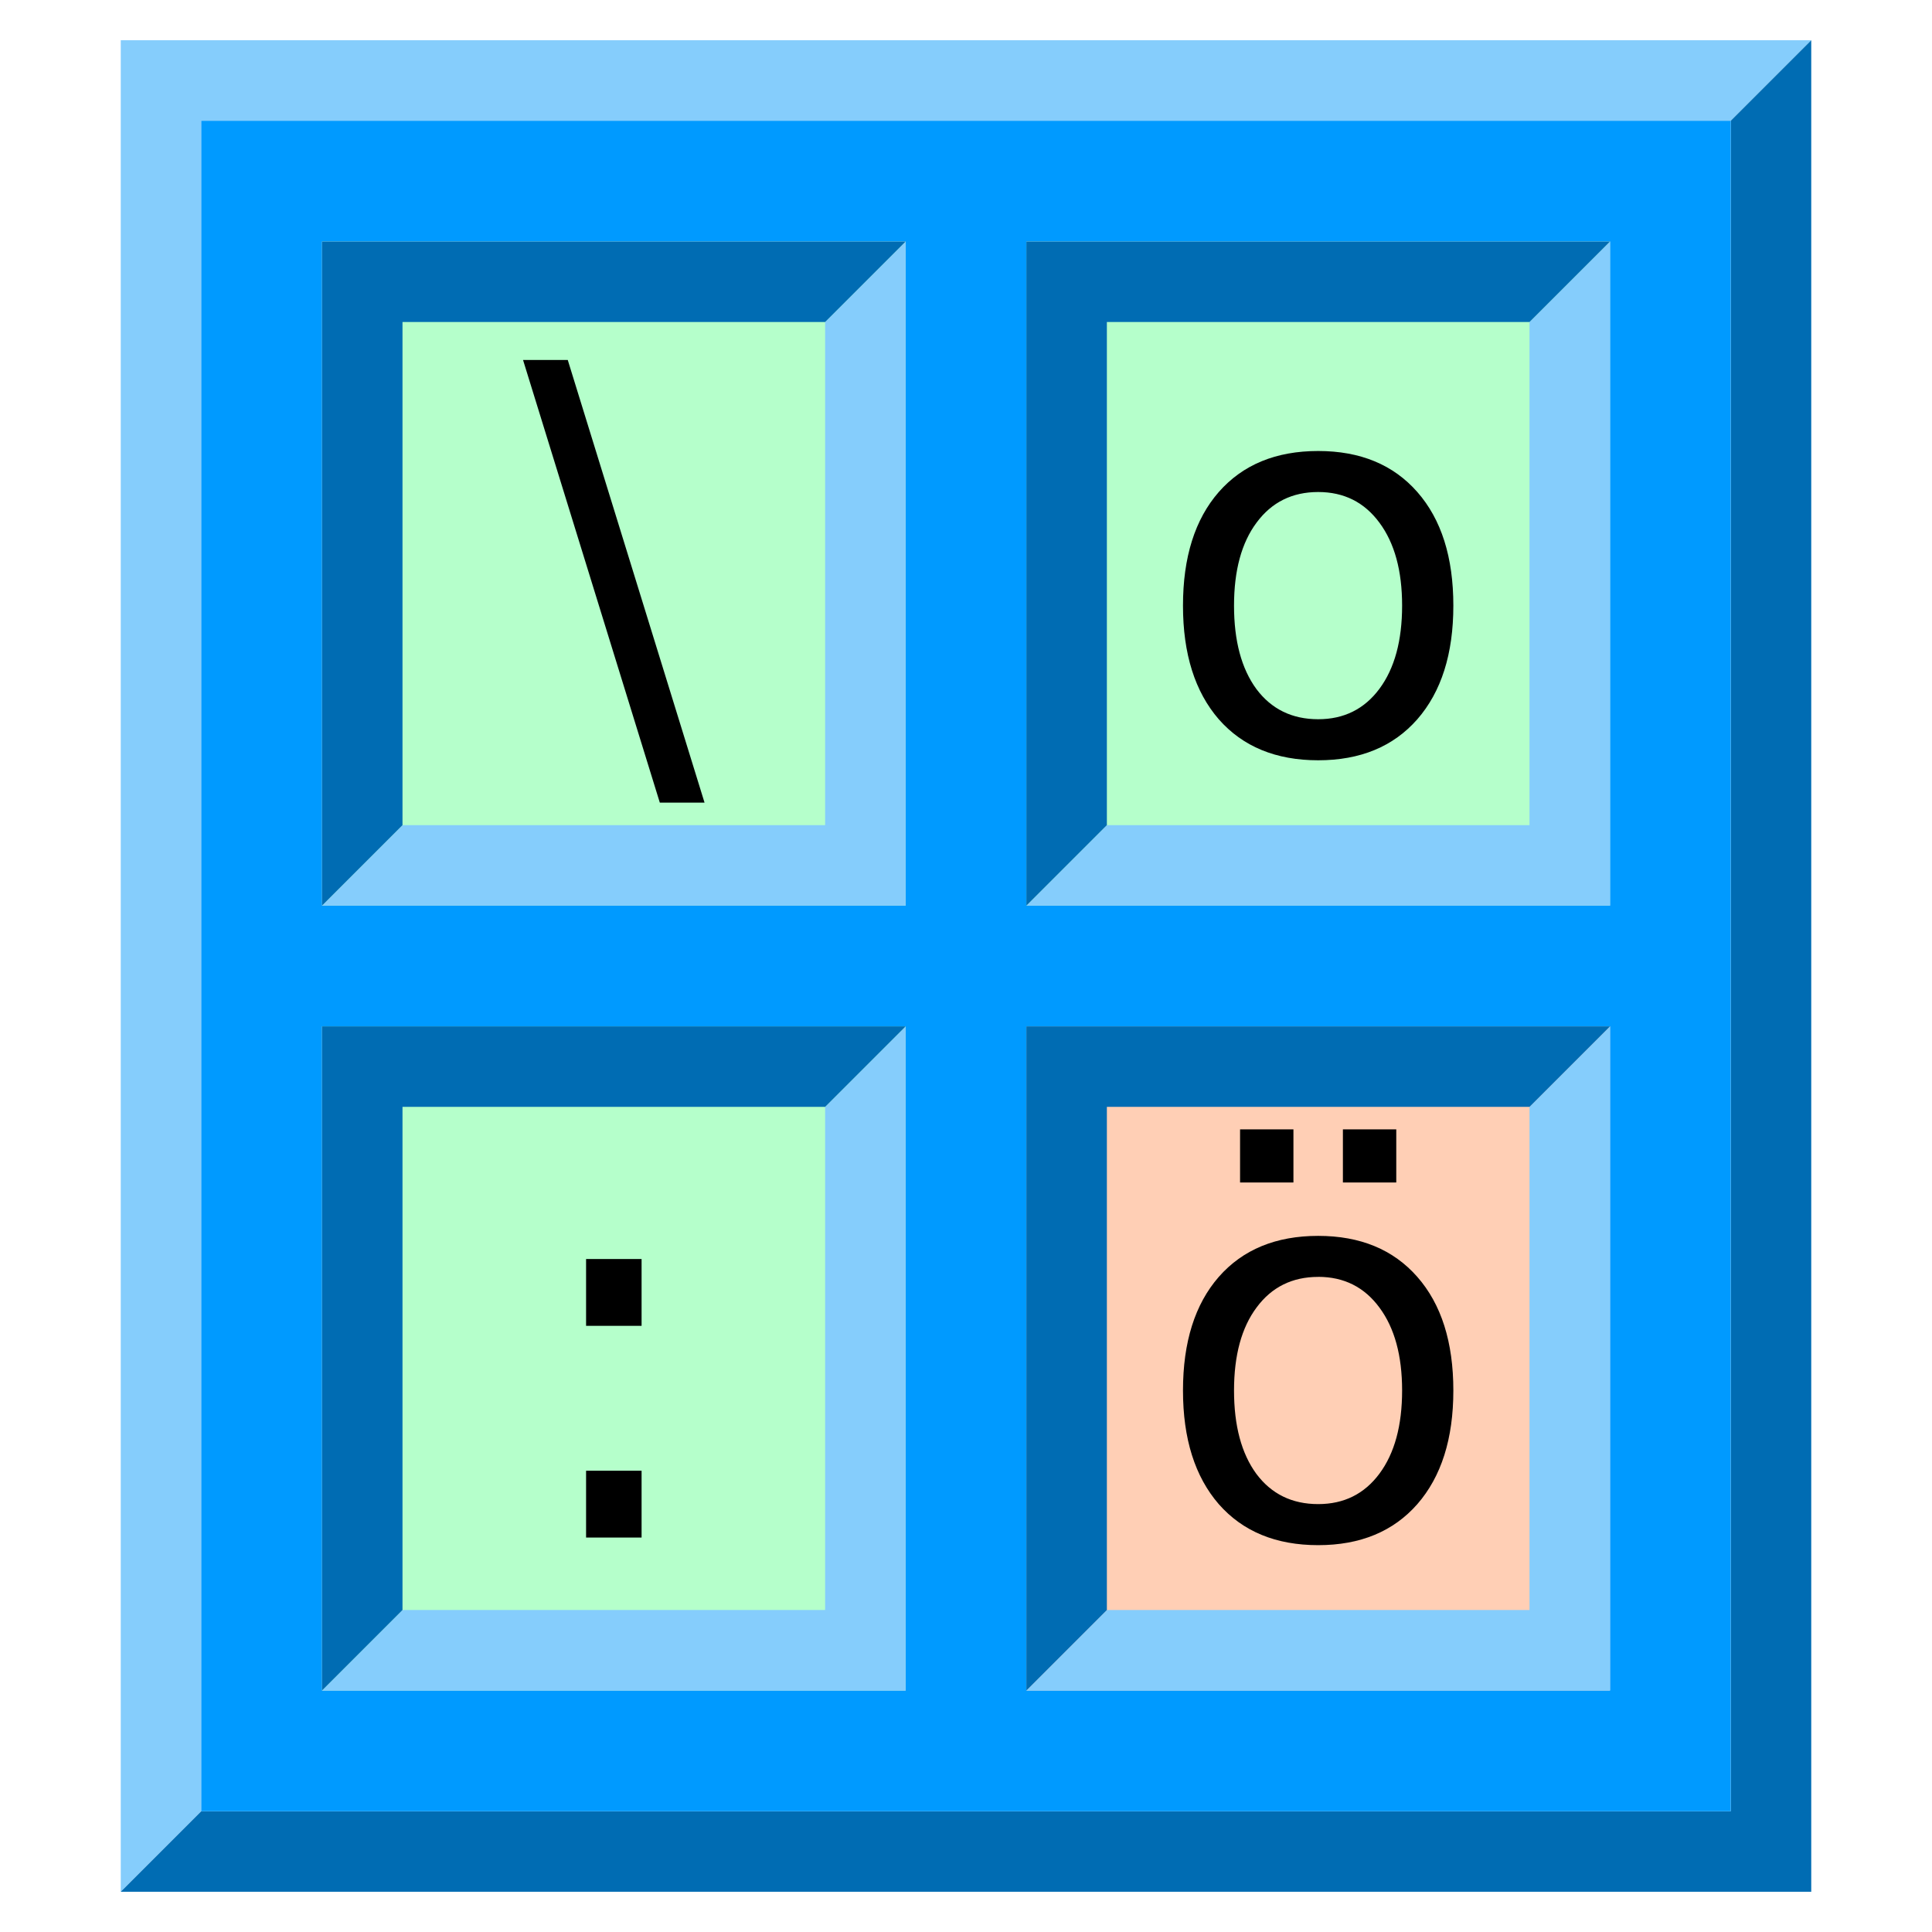
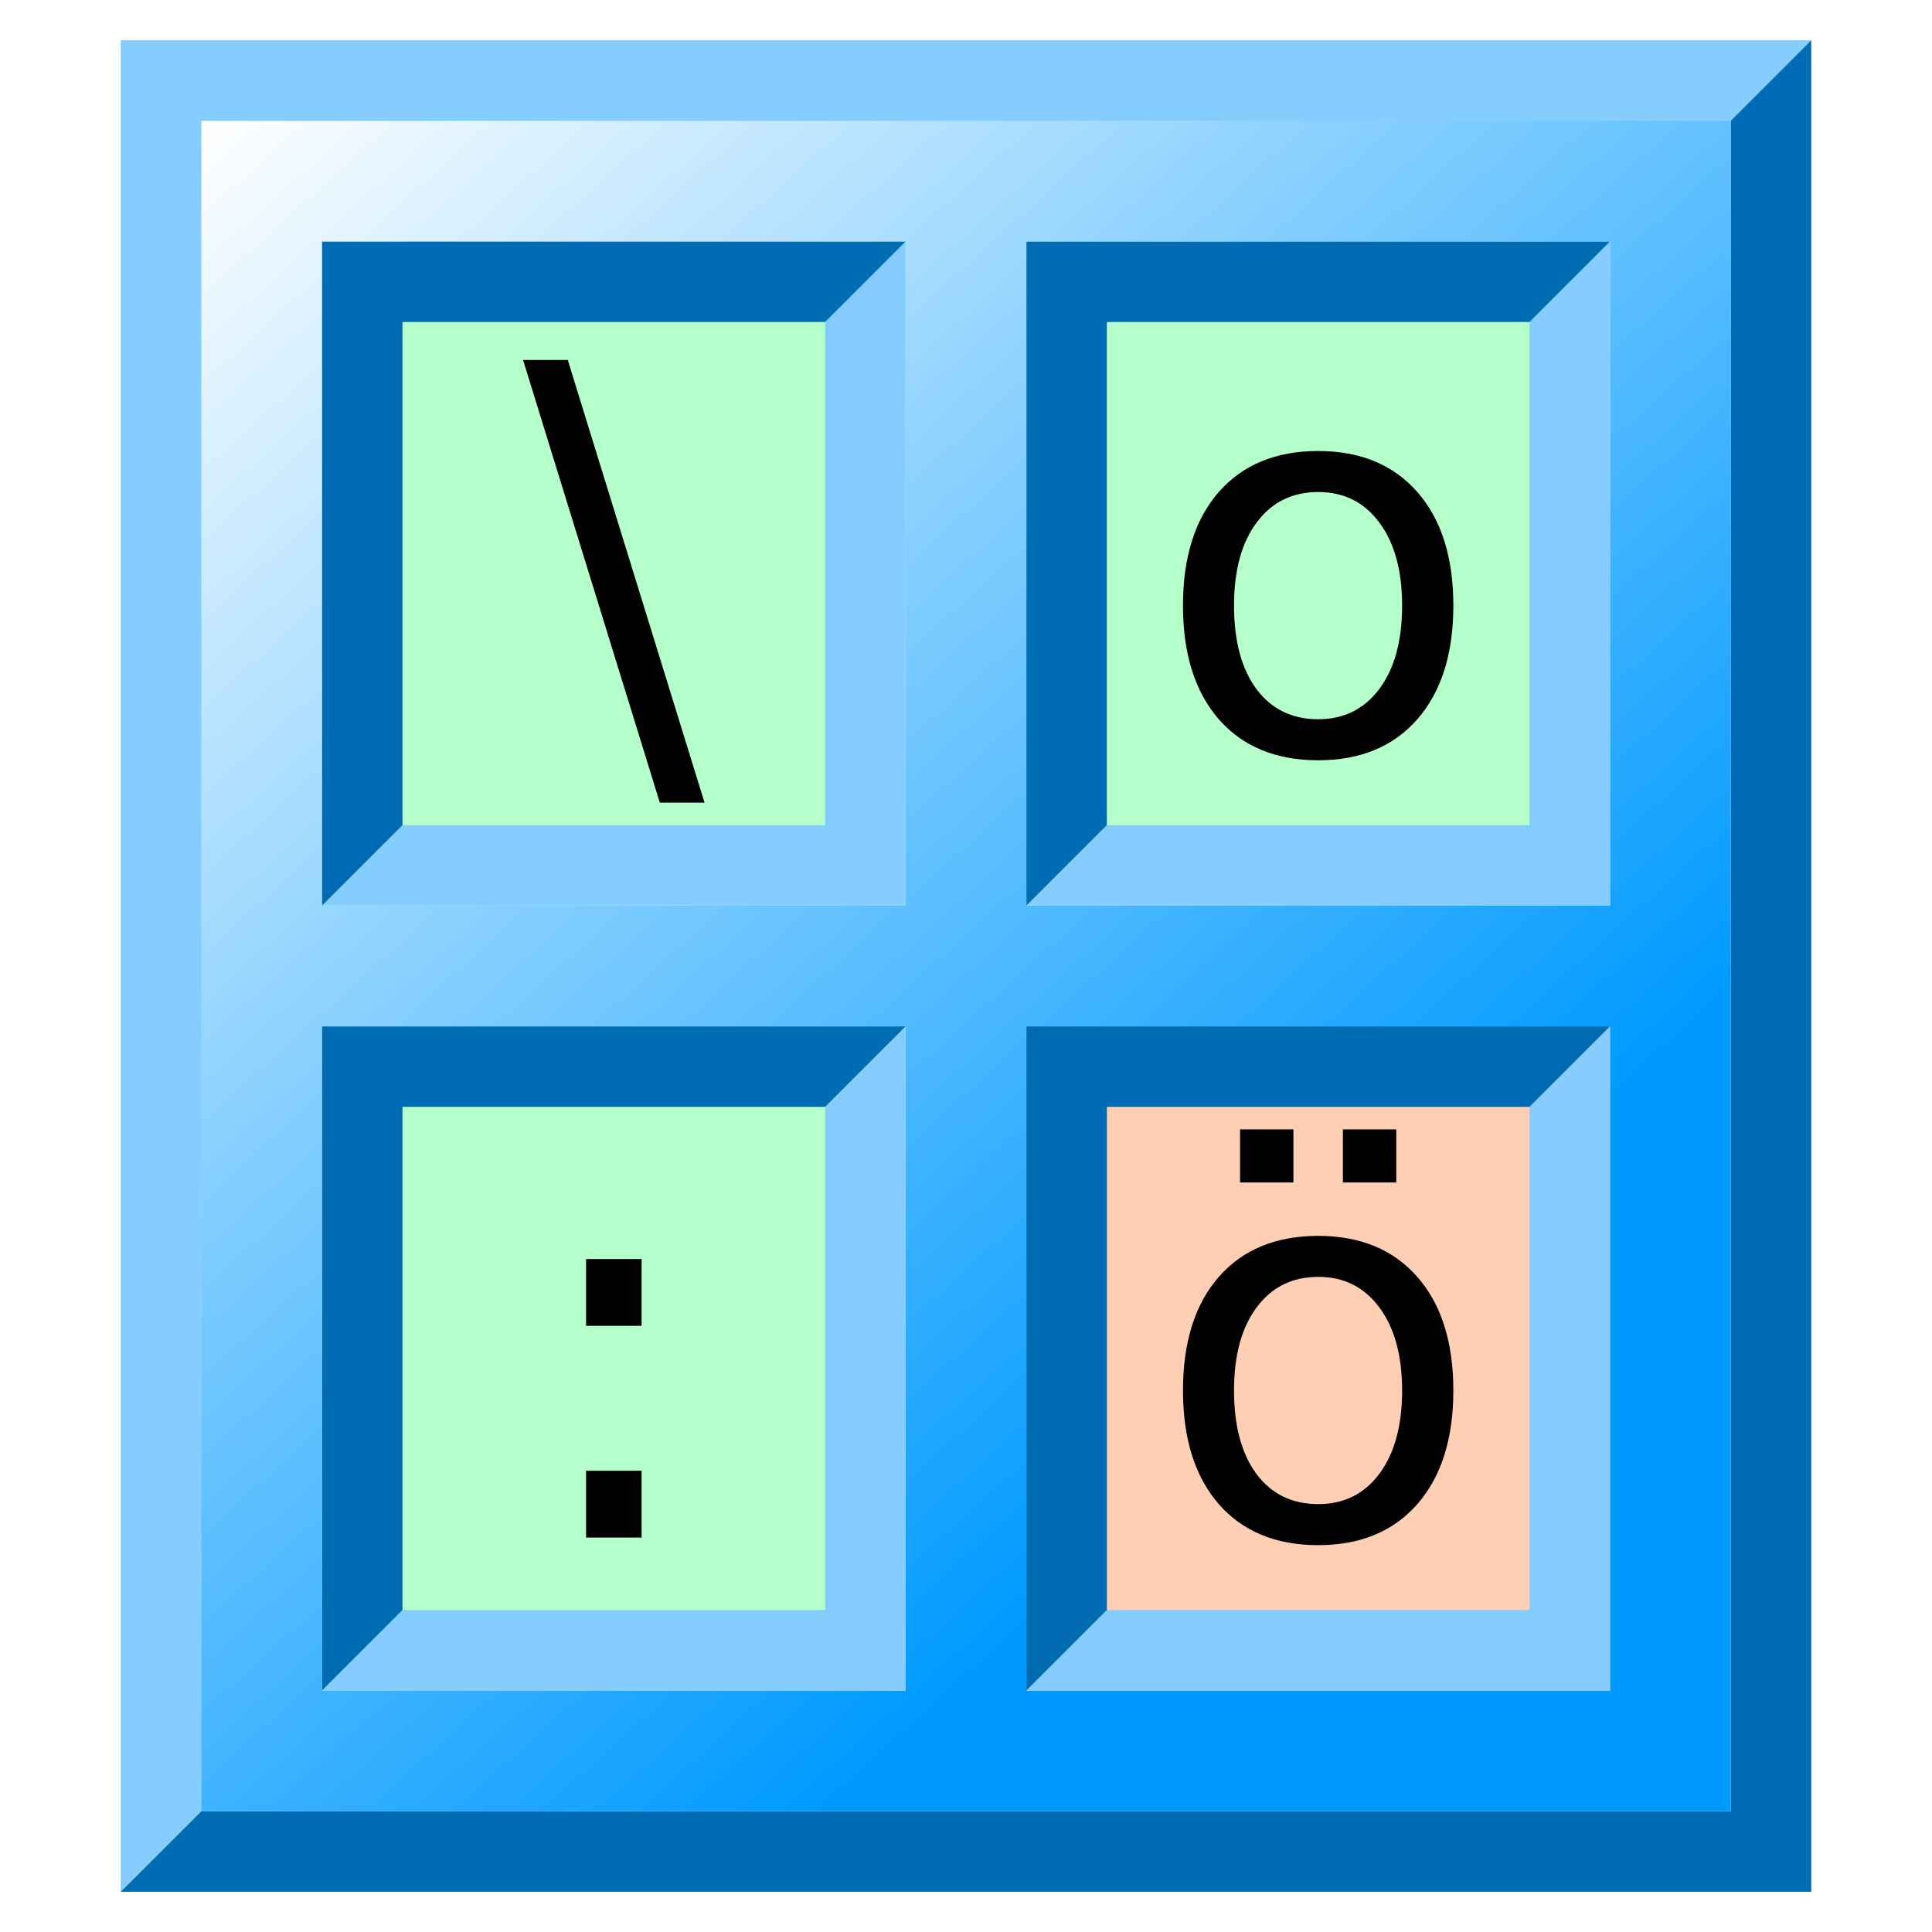
- <svg xmlns="http://www.w3.org/2000/svg" width="48" height="48" id="svg14" version="1.0">
+ <svg xmlns="http://www.w3.org/2000/svg" xmlns:xlink="http://www.w3.org/1999/xlink" width="48" height="48" id="svg14" version="1.0">
  <defs id="defs3">
+     <linearGradient id="linearGradient4211">
+       <stop style="stop-color:#ffffff;stop-opacity:1;" offset="0" id="stop4213" />
+       <stop style="stop-color:#ffffff;stop-opacity:0;" offset="1" id="stop4215" />
+     </linearGradient>
    <linearGradient id="linearGradient3186">
      <stop id="stop3188" offset="0" style="stop-color:#ff0000;stop-opacity:1;" />
      <stop id="stop3190" offset="1" style="stop-color:#fb4b12;stop-opacity:0.778;" />
    </linearGradient>
    <linearGradient id="linearGradient3174">
      <stop style="stop-color:#000000;stop-opacity:1;" offset="0" id="stop3176" />
      <stop style="stop-color:#000000;stop-opacity:0;" offset="1" id="stop3178" />
    </linearGradient>
    <linearGradient id="linearGradient4234">
      <stop id="stop4236" offset="0" style="stop-color:#c1e3ff;stop-opacity:1;" />
      <stop id="stop4238" offset="1" style="stop-color:#56ace5;stop-opacity:1;" />
    </linearGradient>
+     <linearGradient xlink:href="#linearGradient4211" id="linearGradient4217" x1="5" y1="3" x2="32.75" y2="33.75" gradientUnits="userSpaceOnUse" />
  </defs>
  <g id="layer1">
    <rect style="color:#000000;clip-rule:nonzero;display:inline;overflow:visible;visibility:visible;opacity:1;isolation:auto;mix-blend-mode:normal;color-interpolation:sRGB;color-interpolation-filters:linearRGB;solid-color:#000000;solid-opacity:1;fill:#ffcfb5;fill-opacity:1;fill-rule:nonzero;stroke:none;stroke-width:1;stroke-linecap:butt;stroke-linejoin:miter;stroke-miterlimit:4;stroke-dasharray:none;stroke-dashoffset:0;stroke-opacity:1;color-rendering:auto;image-rendering:auto;shape-rendering:auto;text-rendering:auto;enable-background:accumulate" id="rect5016-6" width="14.5" height="16.5" x="25.5" y="25.5" />
    <rect style="color:#000000;clip-rule:nonzero;display:inline;overflow:visible;visibility:visible;opacity:1;isolation:auto;mix-blend-mode:normal;color-interpolation:sRGB;color-interpolation-filters:linearRGB;solid-color:#000000;solid-opacity:1;fill:#b5ffcb;fill-opacity:1;fill-rule:nonzero;stroke:none;stroke-width:1;stroke-linecap:butt;stroke-linejoin:miter;stroke-miterlimit:4;stroke-dasharray:none;stroke-dashoffset:0;stroke-opacity:1;color-rendering:auto;image-rendering:auto;shape-rendering:auto;text-rendering:auto;enable-background:accumulate" id="rect5016" width="14.5" height="16.5" x="25.5" y="6" />
    <rect style="color:#000000;clip-rule:nonzero;display:inline;overflow:visible;visibility:visible;opacity:1;isolation:auto;mix-blend-mode:normal;color-interpolation:sRGB;color-interpolation-filters:linearRGB;solid-color:#000000;solid-opacity:1;fill:#b5ffcb;fill-opacity:1;fill-rule:nonzero;stroke:none;stroke-width:1;stroke-linecap:butt;stroke-linejoin:miter;stroke-miterlimit:4;stroke-dasharray:none;stroke-dashoffset:0;stroke-opacity:1;color-rendering:auto;image-rendering:auto;shape-rendering:auto;text-rendering:auto;enable-background:accumulate" id="rect5014" width="14.5" height="36" x="8" y="6" />
    <path style="color:#000000;font-style:normal;font-variant:normal;font-weight:normal;font-stretch:normal;font-size:medium;line-height:normal;font-family:sans-serif;text-indent:0;text-align:start;text-decoration:none;text-decoration-line:none;text-decoration-style:solid;text-decoration-color:#000000;letter-spacing:normal;word-spacing:normal;text-transform:none;direction:ltr;block-progression:tb;writing-mode:lr-tb;baseline-shift:baseline;text-anchor:start;white-space:normal;clip-rule:nonzero;display:inline;overflow:visible;visibility:visible;opacity:1;isolation:auto;mix-blend-mode:normal;color-interpolation:sRGB;color-interpolation-filters:linearRGB;solid-color:#000000;solid-opacity:1;fill:#85cdfc;fill-opacity:1;fill-rule:nonzero;stroke:none;stroke-width:1;stroke-linecap:butt;stroke-linejoin:miter;stroke-miterlimit:4;stroke-dasharray:none;stroke-dashoffset:0;stroke-opacity:1;color-rendering:auto;image-rendering:auto;shape-rendering:auto;text-rendering:auto;enable-background:accumulate" d="M 5,45 5,3 43,3 45,1 3,1 3,47 Z" id="path4533" />
    <path style="color:#000000;font-style:normal;font-variant:normal;font-weight:normal;font-stretch:normal;font-size:medium;line-height:normal;font-family:sans-serif;text-indent:0;text-align:start;text-decoration:none;text-decoration-line:none;text-decoration-style:solid;text-decoration-color:#000000;letter-spacing:normal;word-spacing:normal;text-transform:none;direction:ltr;block-progression:tb;writing-mode:lr-tb;baseline-shift:baseline;text-anchor:start;white-space:normal;clip-rule:nonzero;display:inline;overflow:visible;visibility:visible;opacity:1;isolation:auto;mix-blend-mode:normal;color-interpolation:sRGB;color-interpolation-filters:linearRGB;solid-color:#000000;solid-opacity:1;fill:#006cb3;fill-opacity:1;fill-rule:nonzero;stroke:none;stroke-width:1;stroke-linecap:butt;stroke-linejoin:miter;stroke-miterlimit:4;stroke-dasharray:none;stroke-dashoffset:0;stroke-opacity:1;color-rendering:auto;image-rendering:auto;shape-rendering:auto;text-rendering:auto;enable-background:accumulate" d="M 3,47 45,47 45,1 43,3 43,45 5,45 Z" id="rect4349-7" />
    <path id="rect4535-4" style="color:#000000;font-style:normal;font-variant:normal;font-weight:normal;font-stretch:normal;font-size:medium;line-height:normal;font-family:sans-serif;text-indent:0;text-align:start;text-decoration:none;text-decoration-line:none;text-decoration-style:solid;text-decoration-color:#000000;letter-spacing:normal;word-spacing:normal;text-transform:none;direction:ltr;block-progression:tb;writing-mode:lr-tb;baseline-shift:baseline;text-anchor:start;white-space:normal;clip-rule:nonzero;display:inline;overflow:visible;visibility:visible;opacity:1;isolation:auto;mix-blend-mode:normal;color-interpolation:sRGB;color-interpolation-filters:linearRGB;solid-color:#000000;solid-opacity:1;fill:#009aff;fill-opacity:1;fill-rule:nonzero;stroke:none;stroke-width:3;stroke-linecap:butt;stroke-linejoin:miter;stroke-miterlimit:4;stroke-dasharray:none;stroke-dashoffset:0;stroke-opacity:1;color-rendering:auto;image-rendering:auto;shape-rendering:auto;text-rendering:auto;enable-background:accumulate" d="M 5,3 5,4.5 5,45 43,45 43,3 Z m 20.5,3 14.5,0 L 40,22.5 25.5,22.5 Z M 22.5,22.5 8,22.5 8,6 l 14.5,0 z M 22.5,42 8,42 8,25.5 l 14.5,0 z m 3,-16.5 14.5,0 0,16.5 -14.5,0 z" />
    <g id="g4759" transform="matrix(-1,0,0,-1,105.5,14.5)">
      <path id="path4533-4" d="M 85,6.5 85,-6 95.5,-6 97.5,-8 83,-8 83,8.5 Z" style="color:#000000;font-style:normal;font-variant:normal;font-weight:normal;font-stretch:normal;font-size:medium;line-height:normal;font-family:sans-serif;text-indent:0;text-align:start;text-decoration:none;text-decoration-line:none;text-decoration-style:solid;text-decoration-color:#000000;letter-spacing:normal;word-spacing:normal;text-transform:none;direction:ltr;block-progression:tb;writing-mode:lr-tb;baseline-shift:baseline;text-anchor:start;white-space:normal;clip-rule:nonzero;display:inline;overflow:visible;visibility:visible;opacity:1;isolation:auto;mix-blend-mode:normal;color-interpolation:sRGB;color-interpolation-filters:linearRGB;solid-color:#000000;solid-opacity:1;fill:#85cdfc;fill-opacity:1;fill-rule:nonzero;stroke:none;stroke-width:1;stroke-linecap:butt;stroke-linejoin:miter;stroke-miterlimit:4;stroke-dasharray:none;stroke-dashoffset:0;stroke-opacity:1;color-rendering:auto;image-rendering:auto;shape-rendering:auto;text-rendering:auto;enable-background:accumulate" />
      <path id="path4533-4-9" d="m 95.5,-6 0,12.5 -10.5,0 L 83,8.5 l 14.5,0 0,-16.5 z" style="color:#000000;font-style:normal;font-variant:normal;font-weight:normal;font-stretch:normal;font-size:medium;line-height:normal;font-family:sans-serif;text-indent:0;text-align:start;text-decoration:none;text-decoration-line:none;text-decoration-style:solid;text-decoration-color:#000000;letter-spacing:normal;word-spacing:normal;text-transform:none;direction:ltr;block-progression:tb;writing-mode:lr-tb;baseline-shift:baseline;text-anchor:start;white-space:normal;clip-rule:nonzero;display:inline;overflow:visible;visibility:visible;opacity:1;isolation:auto;mix-blend-mode:normal;color-interpolation:sRGB;color-interpolation-filters:linearRGB;solid-color:#000000;solid-opacity:1;fill:#006cb3;fill-opacity:1;fill-rule:nonzero;stroke:none;stroke-width:1;stroke-linecap:butt;stroke-linejoin:miter;stroke-miterlimit:4;stroke-dasharray:none;stroke-dashoffset:0;stroke-opacity:1;color-rendering:auto;image-rendering:auto;shape-rendering:auto;text-rendering:auto;enable-background:accumulate" />
    </g>
    <g id="g4759-2" transform="matrix(-1,0,0,-1,123,14.5)">
      <path id="path4533-4-7" d="M 85,6.5 85,-6 95.5,-6 97.5,-8 83,-8 83,8.5 Z" style="color:#000000;font-style:normal;font-variant:normal;font-weight:normal;font-stretch:normal;font-size:medium;line-height:normal;font-family:sans-serif;text-indent:0;text-align:start;text-decoration:none;text-decoration-line:none;text-decoration-style:solid;text-decoration-color:#000000;letter-spacing:normal;word-spacing:normal;text-transform:none;direction:ltr;block-progression:tb;writing-mode:lr-tb;baseline-shift:baseline;text-anchor:start;white-space:normal;clip-rule:nonzero;display:inline;overflow:visible;visibility:visible;opacity:1;isolation:auto;mix-blend-mode:normal;color-interpolation:sRGB;color-interpolation-filters:linearRGB;solid-color:#000000;solid-opacity:1;fill:#85cdfc;fill-opacity:1;fill-rule:nonzero;stroke:none;stroke-width:1;stroke-linecap:butt;stroke-linejoin:miter;stroke-miterlimit:4;stroke-dasharray:none;stroke-dashoffset:0;stroke-opacity:1;color-rendering:auto;image-rendering:auto;shape-rendering:auto;text-rendering:auto;enable-background:accumulate" />
      <path id="path4533-4-9-4" d="m 95.5,-6 0,12.5 -10.5,0 L 83,8.5 l 14.5,0 0,-16.5 z" style="color:#000000;font-style:normal;font-variant:normal;font-weight:normal;font-stretch:normal;font-size:medium;line-height:normal;font-family:sans-serif;text-indent:0;text-align:start;text-decoration:none;text-decoration-line:none;text-decoration-style:solid;text-decoration-color:#000000;letter-spacing:normal;word-spacing:normal;text-transform:none;direction:ltr;block-progression:tb;writing-mode:lr-tb;baseline-shift:baseline;text-anchor:start;white-space:normal;clip-rule:nonzero;display:inline;overflow:visible;visibility:visible;opacity:1;isolation:auto;mix-blend-mode:normal;color-interpolation:sRGB;color-interpolation-filters:linearRGB;solid-color:#000000;solid-opacity:1;fill:#006cb3;fill-opacity:1;fill-rule:nonzero;stroke:none;stroke-width:1;stroke-linecap:butt;stroke-linejoin:miter;stroke-miterlimit:4;stroke-dasharray:none;stroke-dashoffset:0;stroke-opacity:1;color-rendering:auto;image-rendering:auto;shape-rendering:auto;text-rendering:auto;enable-background:accumulate" />
    </g>
    <g id="g4759-9" transform="matrix(-1,0,0,-1,105.5,34)">
      <path id="path4533-4-94" d="M 85,6.5 85,-6 95.5,-6 97.5,-8 83,-8 83,8.5 Z" style="color:#000000;font-style:normal;font-variant:normal;font-weight:normal;font-stretch:normal;font-size:medium;line-height:normal;font-family:sans-serif;text-indent:0;text-align:start;text-decoration:none;text-decoration-line:none;text-decoration-style:solid;text-decoration-color:#000000;letter-spacing:normal;word-spacing:normal;text-transform:none;direction:ltr;block-progression:tb;writing-mode:lr-tb;baseline-shift:baseline;text-anchor:start;white-space:normal;clip-rule:nonzero;display:inline;overflow:visible;visibility:visible;opacity:1;isolation:auto;mix-blend-mode:normal;color-interpolation:sRGB;color-interpolation-filters:linearRGB;solid-color:#000000;solid-opacity:1;fill:#85cdfc;fill-opacity:1;fill-rule:nonzero;stroke:none;stroke-width:1;stroke-linecap:butt;stroke-linejoin:miter;stroke-miterlimit:4;stroke-dasharray:none;stroke-dashoffset:0;stroke-opacity:1;color-rendering:auto;image-rendering:auto;shape-rendering:auto;text-rendering:auto;enable-background:accumulate" />
      <path id="path4533-4-9-44" d="m 95.5,-6 0,12.5 -10.5,0 L 83,8.5 l 14.5,0 0,-16.5 z" style="color:#000000;font-style:normal;font-variant:normal;font-weight:normal;font-stretch:normal;font-size:medium;line-height:normal;font-family:sans-serif;text-indent:0;text-align:start;text-decoration:none;text-decoration-line:none;text-decoration-style:solid;text-decoration-color:#000000;letter-spacing:normal;word-spacing:normal;text-transform:none;direction:ltr;block-progression:tb;writing-mode:lr-tb;baseline-shift:baseline;text-anchor:start;white-space:normal;clip-rule:nonzero;display:inline;overflow:visible;visibility:visible;opacity:1;isolation:auto;mix-blend-mode:normal;color-interpolation:sRGB;color-interpolation-filters:linearRGB;solid-color:#000000;solid-opacity:1;fill:#006cb3;fill-opacity:1;fill-rule:nonzero;stroke:none;stroke-width:1;stroke-linecap:butt;stroke-linejoin:miter;stroke-miterlimit:4;stroke-dasharray:none;stroke-dashoffset:0;stroke-opacity:1;color-rendering:auto;image-rendering:auto;shape-rendering:auto;text-rendering:auto;enable-background:accumulate" />
    </g>
    <g id="g4759-2-1" transform="matrix(-1,0,0,-1,123,34)">
      <path id="path4533-4-7-7" d="M 85,6.5 85,-6 95.5,-6 97.5,-8 83,-8 83,8.5 Z" style="color:#000000;font-style:normal;font-variant:normal;font-weight:normal;font-stretch:normal;font-size:medium;line-height:normal;font-family:sans-serif;text-indent:0;text-align:start;text-decoration:none;text-decoration-line:none;text-decoration-style:solid;text-decoration-color:#000000;letter-spacing:normal;word-spacing:normal;text-transform:none;direction:ltr;block-progression:tb;writing-mode:lr-tb;baseline-shift:baseline;text-anchor:start;white-space:normal;clip-rule:nonzero;display:inline;overflow:visible;visibility:visible;opacity:1;isolation:auto;mix-blend-mode:normal;color-interpolation:sRGB;color-interpolation-filters:linearRGB;solid-color:#000000;solid-opacity:1;fill:#85cdfc;fill-opacity:1;fill-rule:nonzero;stroke:none;stroke-width:1;stroke-linecap:butt;stroke-linejoin:miter;stroke-miterlimit:4;stroke-dasharray:none;stroke-dashoffset:0;stroke-opacity:1;color-rendering:auto;image-rendering:auto;shape-rendering:auto;text-rendering:auto;enable-background:accumulate" />
      <path id="path4533-4-9-4-6" d="m 95.5,-6 0,12.5 -10.5,0 L 83,8.5 l 14.5,0 0,-16.5 z" style="color:#000000;font-style:normal;font-variant:normal;font-weight:normal;font-stretch:normal;font-size:medium;line-height:normal;font-family:sans-serif;text-indent:0;text-align:start;text-decoration:none;text-decoration-line:none;text-decoration-style:solid;text-decoration-color:#000000;letter-spacing:normal;word-spacing:normal;text-transform:none;direction:ltr;block-progression:tb;writing-mode:lr-tb;baseline-shift:baseline;text-anchor:start;white-space:normal;clip-rule:nonzero;display:inline;overflow:visible;visibility:visible;opacity:1;isolation:auto;mix-blend-mode:normal;color-interpolation:sRGB;color-interpolation-filters:linearRGB;solid-color:#000000;solid-opacity:1;fill:#006cb3;fill-opacity:1;fill-rule:nonzero;stroke:none;stroke-width:1;stroke-linecap:butt;stroke-linejoin:miter;stroke-miterlimit:4;stroke-dasharray:none;stroke-dashoffset:0;stroke-opacity:1;color-rendering:auto;image-rendering:auto;shape-rendering:auto;text-rendering:auto;enable-background:accumulate" />
    </g>
    <path id="path4913" style="font-style:normal;font-weight:normal;font-size:medium;line-height:125%;font-family:sans-serif;letter-spacing:0px;word-spacing:0px;fill:#000000;fill-opacity:1;stroke:none;stroke-width:1px;stroke-linecap:butt;stroke-linejoin:miter;stroke-opacity:1" d="m 14.106,8.944 3.398,10.997 -1.111,0 -3.398,-10.997 1.111,0 z" />
    <path id="path4915" style="font-style:normal;font-weight:normal;font-size:medium;line-height:125%;font-family:sans-serif;letter-spacing:0px;word-spacing:0px;fill:#000000;fill-opacity:1;stroke:none;stroke-width:1px;stroke-linecap:butt;stroke-linejoin:miter;stroke-opacity:1" d="m 32.75,12.224 q -0.967,0 -1.529,0.758 -0.562,0.751 -0.562,2.065 0,1.313 0.555,2.071 0.562,0.751 1.536,0.751 0.961,0 1.523,-0.758 0.562,-0.758 0.562,-2.065 0,-1.3 -0.562,-2.058 Q 33.711,12.224 32.75,12.224 Z m 0,-1.019 q 1.568,0 2.463,1.019 0.895,1.019 0.895,2.823 0,1.797 -0.895,2.823 -0.895,1.019 -2.463,1.019 -1.575,0 -2.47,-1.019 -0.889,-1.026 -0.889,-2.823 0,-1.804 0.889,-2.823 0.895,-1.019 2.47,-1.019 z" />
    <path id="path4917" style="font-style:normal;font-weight:normal;font-size:medium;line-height:125%;font-family:sans-serif;letter-spacing:0px;word-spacing:0px;fill:#000000;fill-opacity:1;stroke:none;stroke-width:1px;stroke-linecap:butt;stroke-linejoin:miter;stroke-opacity:1" d="m 14.561,36.54 1.379,0 0,1.66 -1.379,0 0,-1.66 z m 0,-5.26 1.379,0 0,1.66 -1.379,0 0,-1.66 z" />
    <path id="path4919" style="font-style:normal;font-weight:normal;font-size:medium;line-height:125%;font-family:sans-serif;letter-spacing:0px;word-spacing:0px;fill:#000000;fill-opacity:1;stroke:none;stroke-width:1px;stroke-linecap:butt;stroke-linejoin:miter;stroke-opacity:1" d="m 32.75,31.724 q -0.967,0 -1.529,0.758 -0.562,0.751 -0.562,2.065 0,1.313 0.555,2.071 0.562,0.751 1.536,0.751 0.961,0 1.523,-0.758 0.562,-0.758 0.562,-2.065 0,-1.3 -0.562,-2.058 -0.562,-0.765 -1.523,-0.765 z m 0,-1.019 q 1.568,0 2.463,1.019 0.895,1.019 0.895,2.823 0,1.797 -0.895,2.823 -0.895,1.019 -2.463,1.019 -1.575,0 -2.47,-1.019 -0.889,-1.026 -0.889,-2.823 0,-1.804 0.889,-2.823 0.895,-1.019 2.47,-1.019 z m 0.614,-2.646 1.326,0 0,1.32 -1.326,0 0,-1.32 z m -2.555,0 1.326,0 0,1.32 -1.326,0 0,-1.32 z" />
+     <path id="rect4535-4-0" style="color:#000000;font-style:normal;font-variant:normal;font-weight:normal;font-stretch:normal;font-size:medium;line-height:normal;font-family:sans-serif;text-indent:0;text-align:start;text-decoration:none;text-decoration-line:none;text-decoration-style:solid;text-decoration-color:#000000;letter-spacing:normal;word-spacing:normal;text-transform:none;direction:ltr;block-progression:tb;writing-mode:lr-tb;baseline-shift:baseline;text-anchor:start;white-space:normal;clip-rule:nonzero;display:inline;overflow:visible;visibility:visible;opacity:1;isolation:auto;mix-blend-mode:normal;color-interpolation:sRGB;color-interpolation-filters:linearRGB;solid-color:#000000;solid-opacity:1;fill:url(#linearGradient4217);fill-opacity:1;fill-rule:nonzero;stroke:none;stroke-width:3;stroke-linecap:butt;stroke-linejoin:miter;stroke-miterlimit:4;stroke-dasharray:none;stroke-dashoffset:0;stroke-opacity:1;color-rendering:auto;image-rendering:auto;shape-rendering:auto;text-rendering:auto;enable-background:accumulate" d="M 5,3 5,4.5 5,45 43,45 43,3 Z m 20.5,3 14.5,0 L 40,22.5 25.5,22.5 Z M 22.5,22.5 8,22.5 8,6 l 14.5,0 z M 22.5,42 8,42 8,25.5 l 14.5,0 z m 3,-16.5 14.5,0 0,16.5 -14.5,0 z" />
  </g>
</svg>
